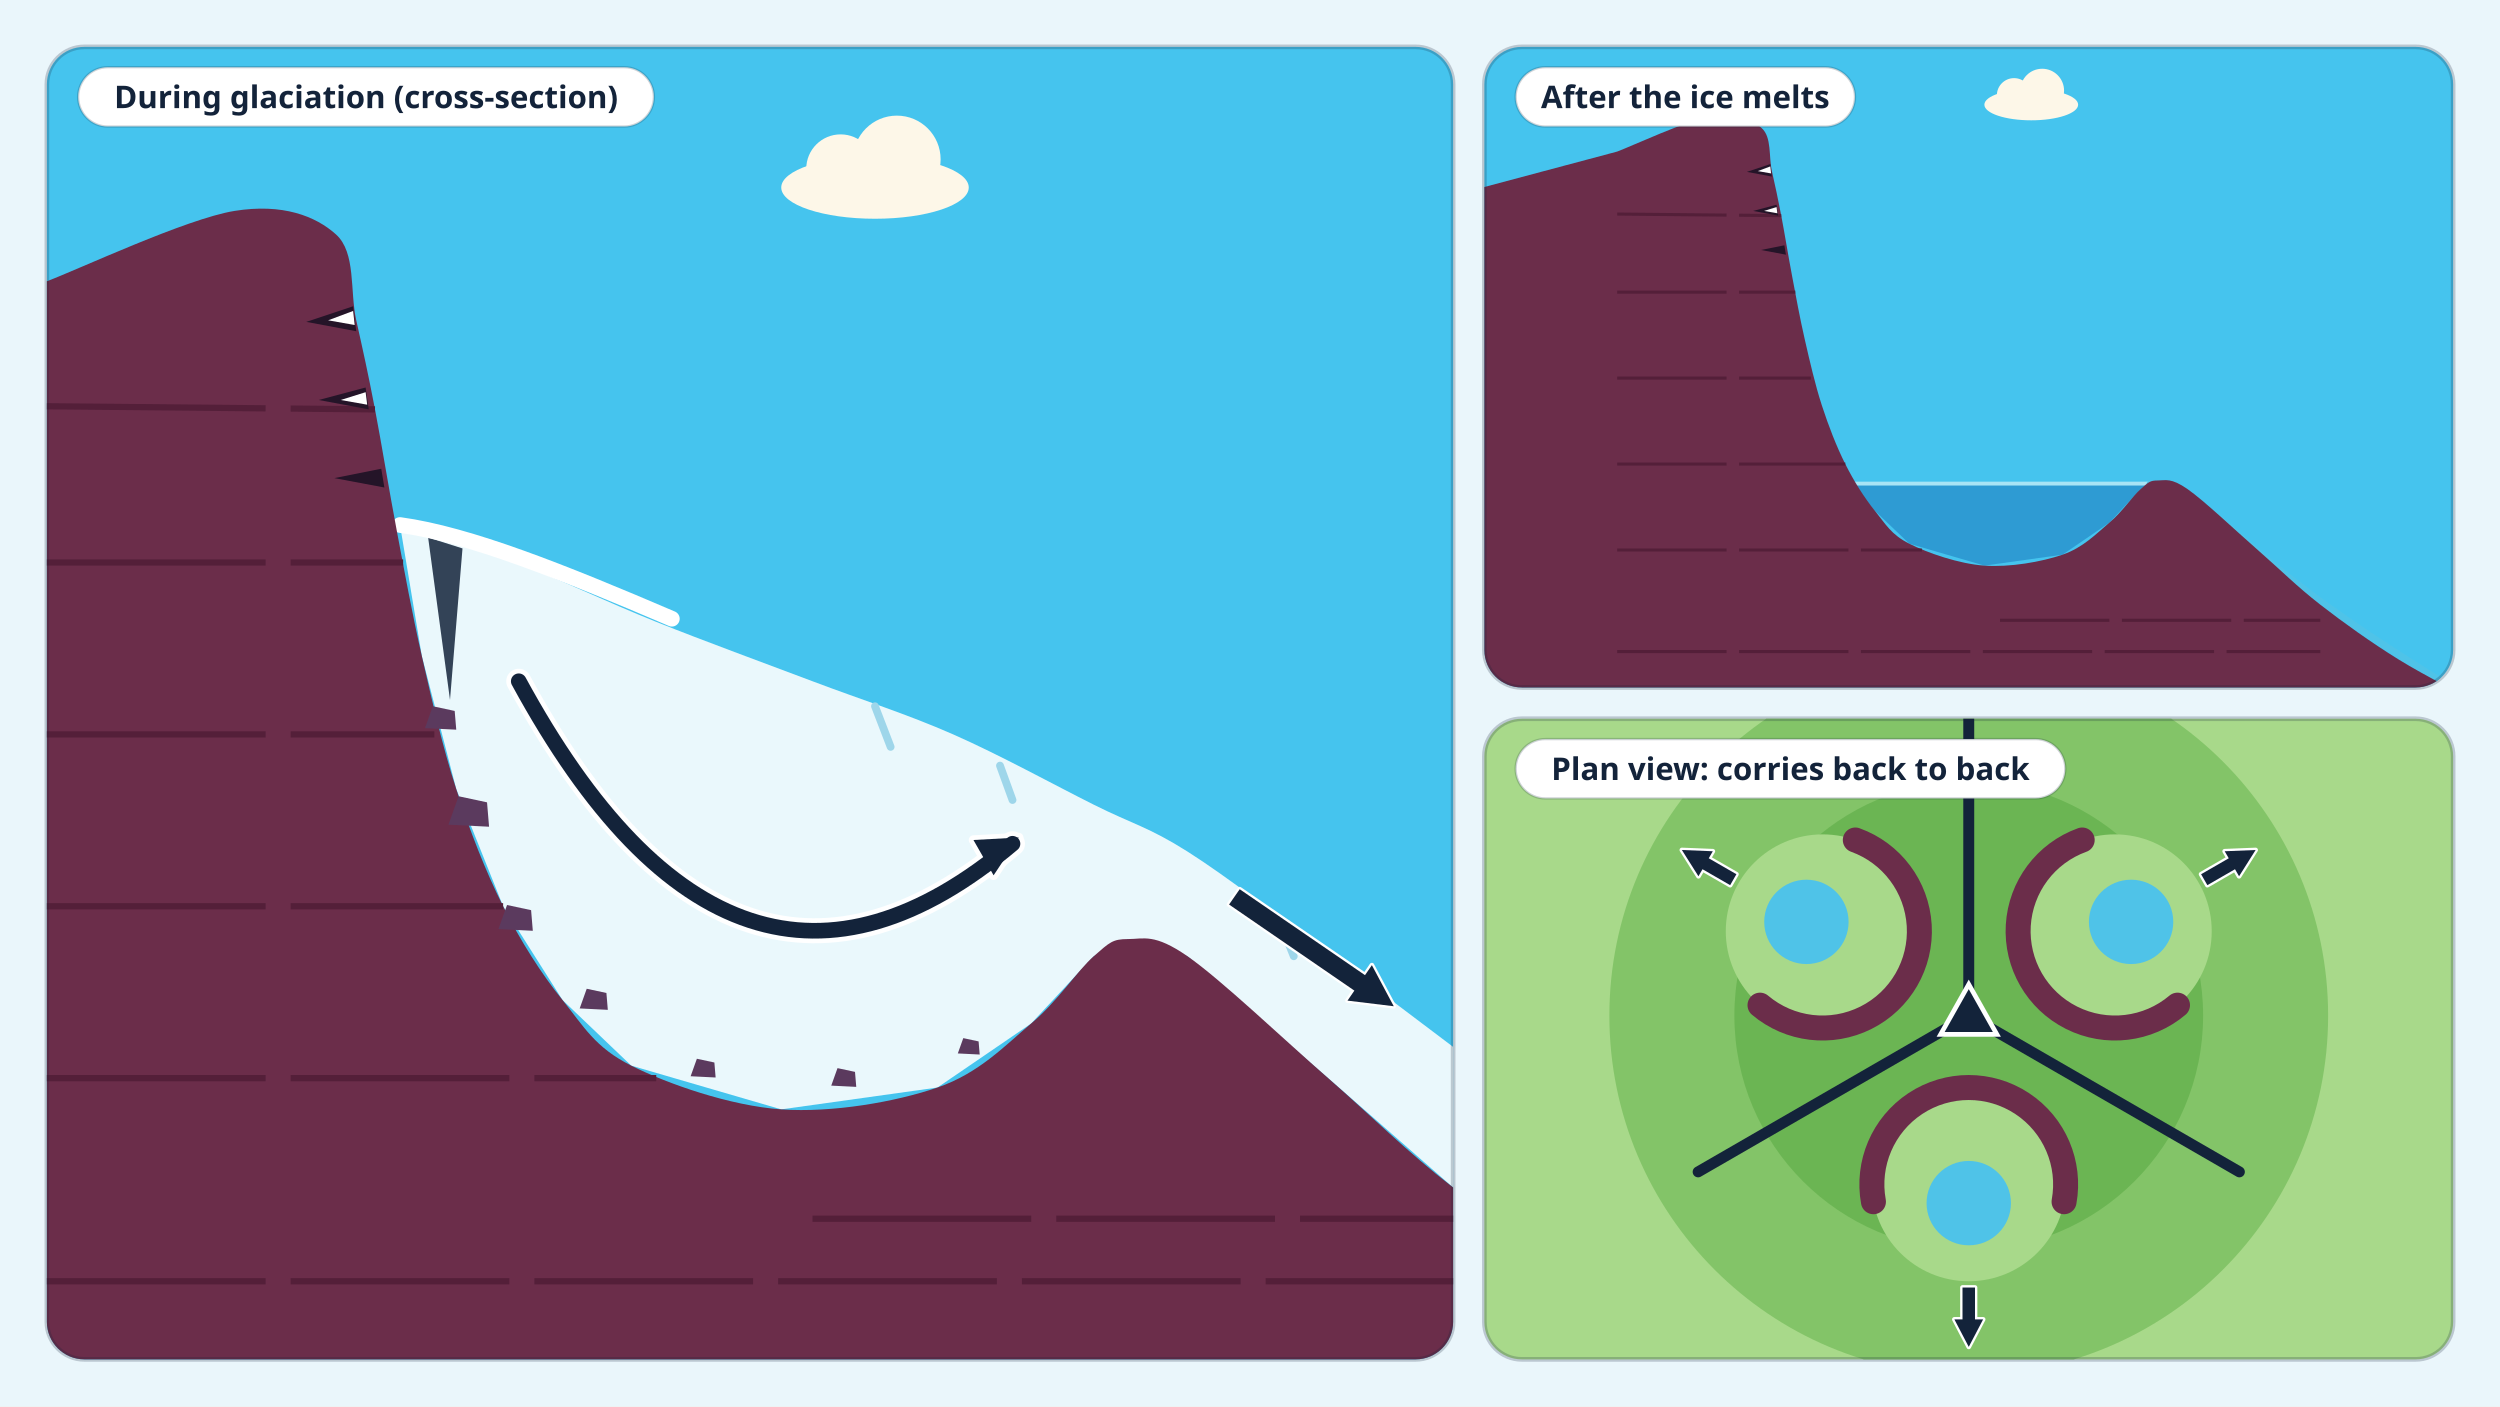
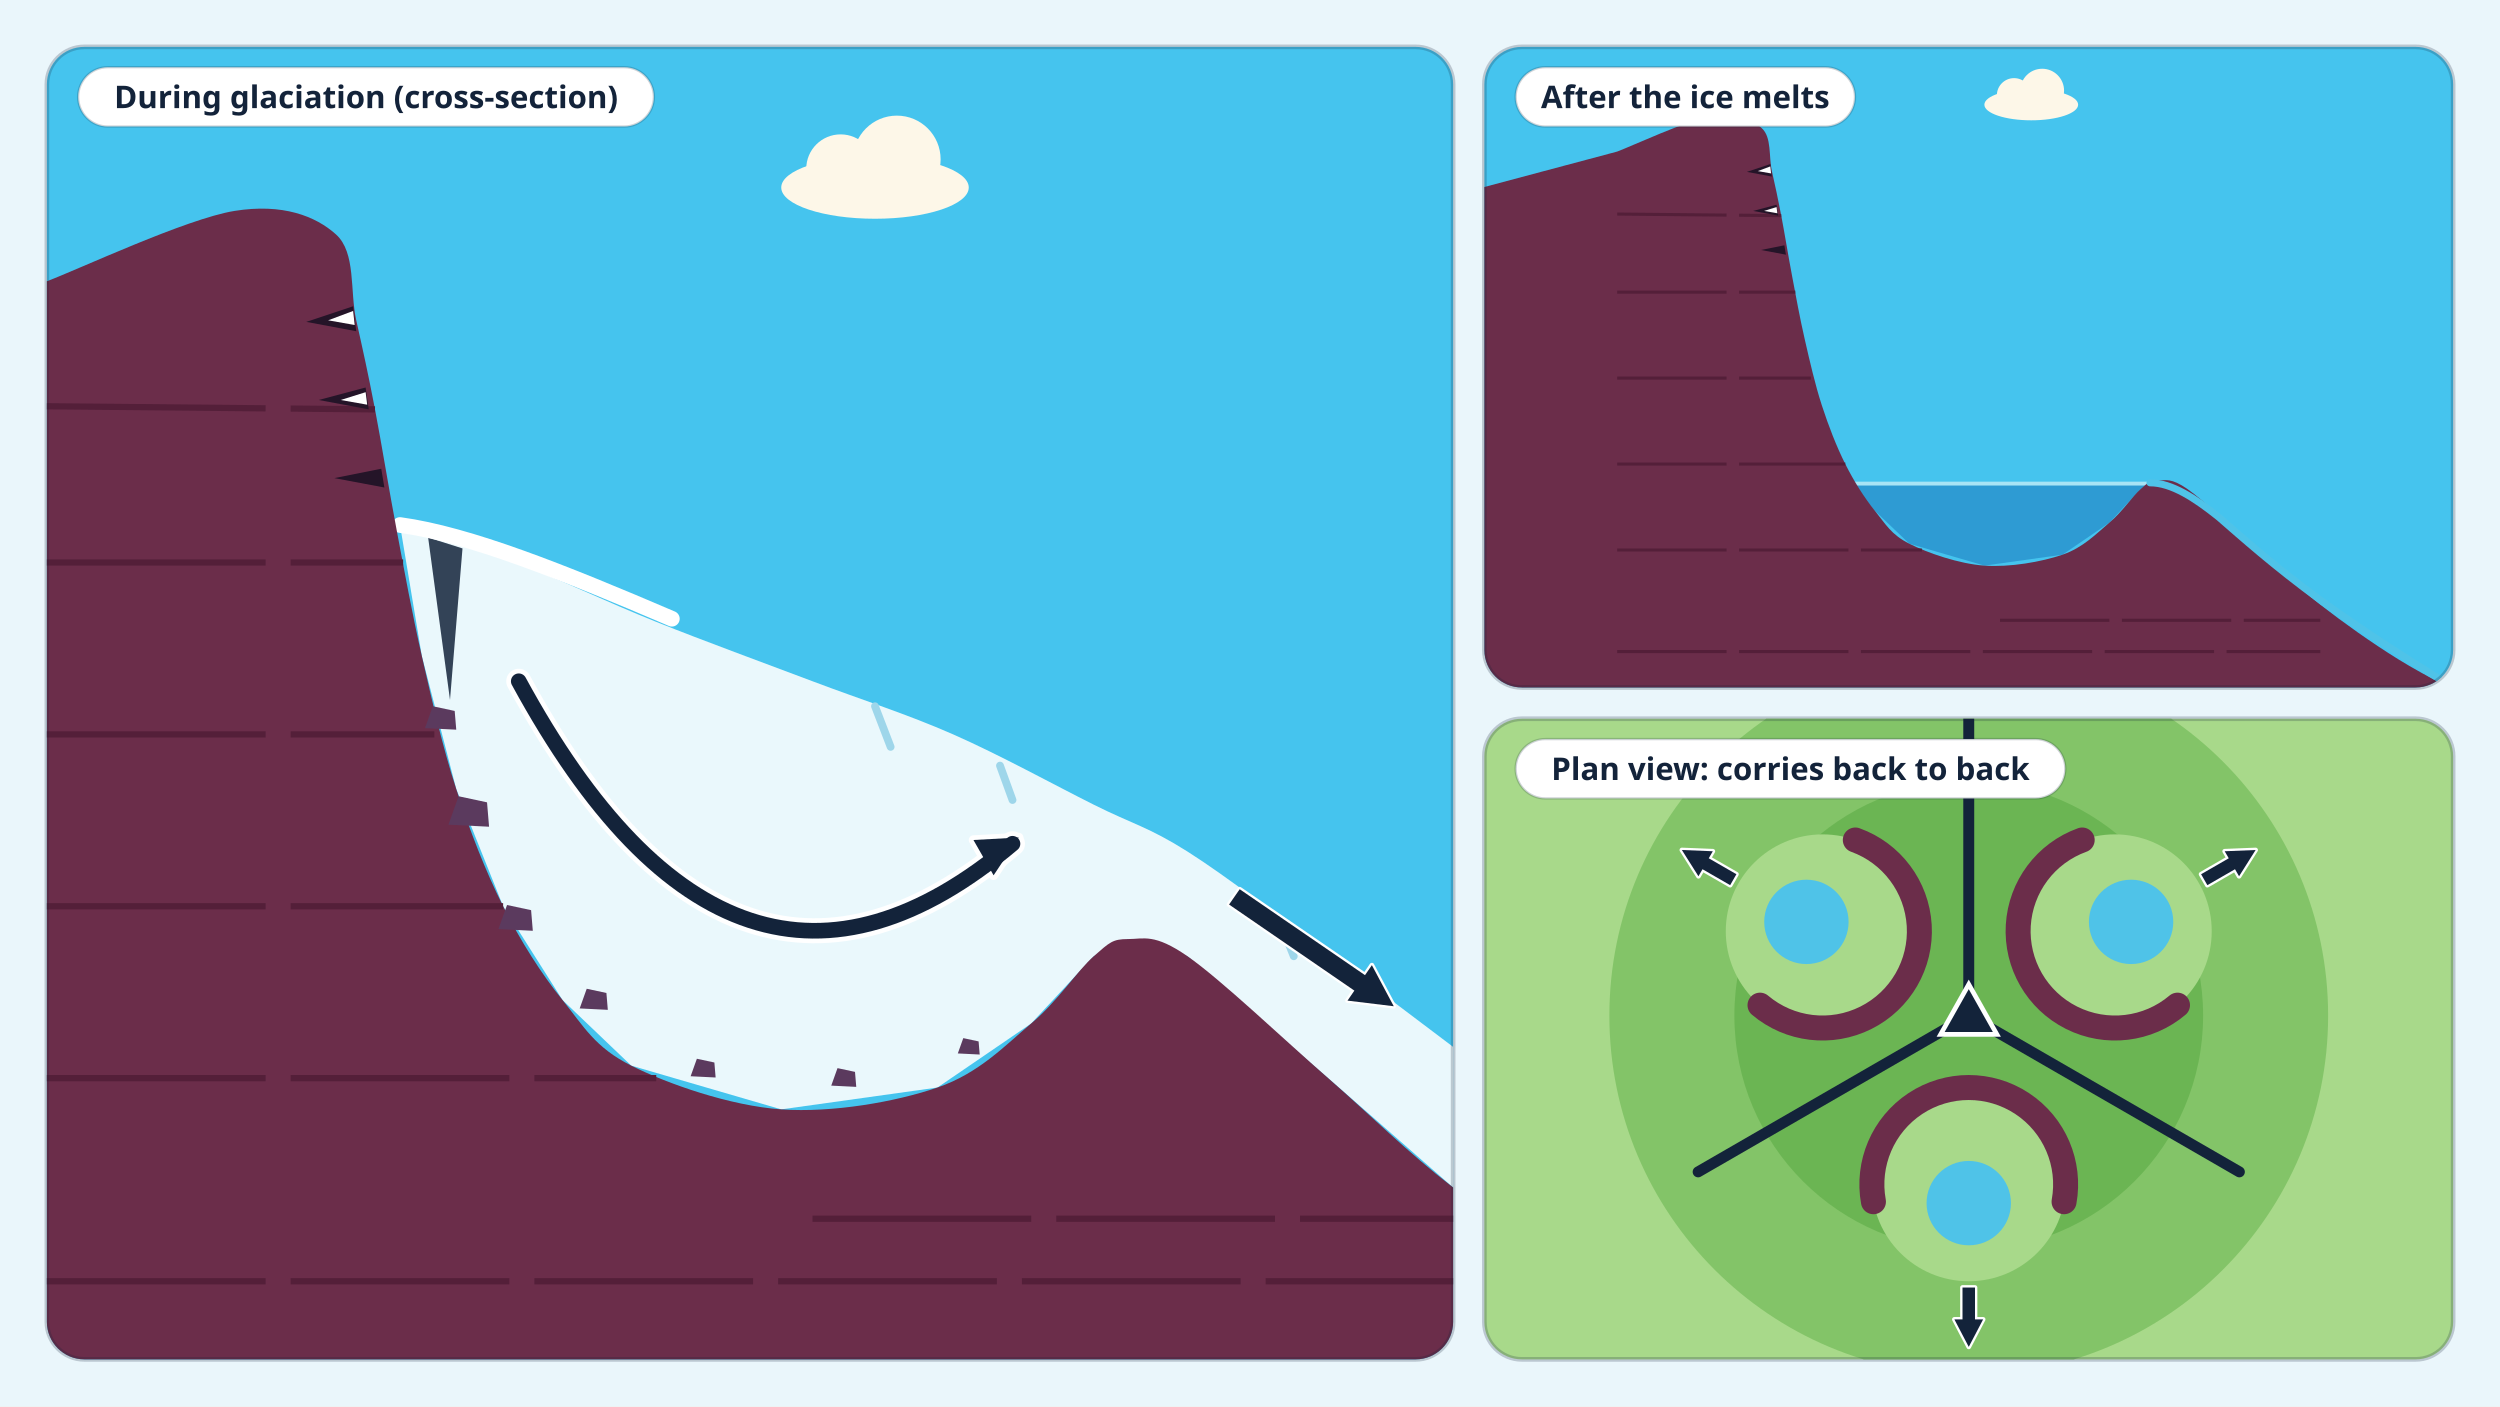
<svg xmlns="http://www.w3.org/2000/svg" viewBox="0 0 1600 900" role="img" aria-labelledby="corrie-t corrie-d" font-family="Lexend, Nunito, sans-serif" font-weight="600">
  <style>@media (prefers-reduced-motion: reduce){.amb{display:none}}</style>
  <rect width="1600" height="900" fill="#EAF6FB" />
  <clipPath id="co-pa">
    <rect x="30" y="30" width="900" height="840" rx="24" />
  </clipPath>
  <g clip-path="url(#co-pa)">
    <rect x="30" y="30" width="900" height="840" fill="#45C4EE" />
    <g fill="#FDF7E8">
      <ellipse cx="560" cy="120" rx="60" ry="20" />
      <circle cx="538" cy="108" r="22" />
      <circle cx="574" cy="102" r="28" />
    </g>
    <path d="M256,336C268.3,340 302.7,349.7 330,360C357.3,370.3 388.3,385.3 420,398C451.7,410.7 488.3,424 520,436C551.7,448 580,456.8 610,470C640,483.2 675,502.5 700,515C725,527.5 735,529.2 760,545C785,560.8 821.7,589.2 850,610C878.3,630.8 916.7,660 930,670 L1140,890 L1030,830 L930,760 L850,690 L760,612 L722,601 L700,612 L660,655 L600,696 L500,710 L404,682 L360,640 L322,580 L292,505 L270,420 Z" fill="#EAF8FC" />
    <path d="M560,452 l10,26 M640,490 l8,22 M820,592 l8,20" stroke="#9ED6EA" stroke-width="5" stroke-linecap="round" />
    <polygon points="274,344 296,351 288,448" fill="#13233A" opacity="0.85" />
    <path d="M256,336 C300,342 360,366 430,396" fill="none" stroke="#FFFFFF" stroke-width="10" stroke-linecap="round" />
    <path d="M-180,236 L30,180 C50,172.5 119.2,140 150,135C180.8,130 202,138.3 215,150C228,161.7 223.8,186.3 228,205C232.2,223.7 235.7,239.5 240,262C244.3,284.5 249,313.7 254,340C259,366.3 263.7,392.5 270,420C276.3,447.5 283.3,478.3 292,505C300.7,531.7 310.7,557.5 322,580C333.3,602.5 346.3,623 360,640C373.7,657 380.7,670.3 404,682C427.3,693.7 467.3,707.7 500,710C532.7,712.3 573.3,705.2 600,696C626.7,686.8 643.3,669 660,655C676.7,641 689.7,621 700,612C710.3,603 712,601 722,601C732,601 738.7,597.2 760,612C781.3,626.8 821.7,665.3 850,690C878.3,714.7 900,736.7 930,760C960,783.3 995,808.3 1030,830C1065,851.7 1121.7,880 1140,890 L1140,900 L-180,900 Z" fill="#6B2D4A" />
    <path d="M30,260 L240,262 M30,360 L258,360 M30,470 L278,470 M30,580 L322,580 M30,690 L420,690 M520,780 L930,780 M30,820 L930,820" stroke="#541F39" stroke-width="4" stroke-dasharray="140 16" />
    <polygon points="226,196 196,206 228,212" fill="#241428" />
    <polygon points="234,248 204,256 236,262" fill="#241428" />
    <polygon points="244,300 214,306 246,312" fill="#241428" />
    <polygon points="226,199 210,205 227,208" fill="#FFFFFF" />
    <polygon points="234,251 218,256 235,259" fill="#FFFFFF" />
    <polygon points="287,527.8 293.5,509.6 311.7,513.5 313,529.1" fill="#5B3A5E" />
    <polygon points="319,594.6 324.5,579.2 339.9,582.5 341,595.7" fill="#5B3A5E" />
    <polygon points="272,466 277,452 291,455 292,467" fill="#5B3A5E" />
    <polygon points="371,645.4 375.5,632.8 388.1,635.5 389,646.3" fill="#5B3A5E" />
    <polygon points="442,688.8 446,677.6 457.2,680 458,689.6" fill="#5B3A5E" />
    <polygon points="532,694.8 536,683.6 547.2,686 548,695.6" fill="#5B3A5E" />
    <polygon points="613,674.2 616.5,664.4 626.3,666.5 627,674.9" fill="#5B3A5E" />
    <g>
      <path d="M332,436 Q470,690 648,540" fill="none" stroke="#FFFFFF" stroke-width="16" stroke-linecap="round" />
      <polygon points="635.9,560.2 652,536 623,537.6" fill="#FFFFFF" stroke="#FFFFFF" stroke-width="6" stroke-linejoin="round" />
      <path d="M332,436 Q470,690 648,540" fill="none" stroke="#13233A" stroke-width="10" stroke-linecap="round" />
      <polygon points="635.9,560.2 652,536 623,537.6" fill="#13233A" />
    </g>
    <polygon points="786.6,578.9 866.8,634 862.4,640.4 892,644 878,617.7 873.6,624.1 793.4,569.1" fill="#13233A" stroke="#FFFFFF" stroke-width="3" stroke-linejoin="round" paint-order="stroke" />
    <circle class="amb" r="4" fill="#FFFFFF">
      <animateMotion path="M300,70 L290,340" dur="7s" begin="0s" repeatCount="indefinite" />
      <animate attributeName="opacity" values="0;1;1;0" keyTimes="0;0.1;0.85;1" dur="7s" begin="0s" repeatCount="indefinite" />
    </circle>
    <circle class="amb" r="4" fill="#FFFFFF">
      <animateMotion path="M340,70 L330,350" dur="7s" begin="1.1s" repeatCount="indefinite" />
      <animate attributeName="opacity" values="0;1;1;0" keyTimes="0;0.1;0.85;1" dur="7s" begin="1.1s" repeatCount="indefinite" />
    </circle>
    <circle class="amb" r="4" fill="#FFFFFF">
      <animateMotion path="M380,70 L370,360" dur="7s" begin="2.2s" repeatCount="indefinite" />
      <animate attributeName="opacity" values="0;1;1;0" keyTimes="0;0.1;0.85;1" dur="7s" begin="2.2s" repeatCount="indefinite" />
    </circle>
    <circle class="amb" r="4" fill="#FFFFFF">
      <animateMotion path="M420,70 L410,370" dur="7s" begin="3.3s" repeatCount="indefinite" />
      <animate attributeName="opacity" values="0;1;1;0" keyTimes="0;0.1;0.85;1" dur="7s" begin="3.3s" repeatCount="indefinite" />
    </circle>
    <circle class="amb" r="4" fill="#FFFFFF">
      <animateMotion path="M460,70 L450,380" dur="7s" begin="4.4s" repeatCount="indefinite" />
      <animate attributeName="opacity" values="0;1;1;0" keyTimes="0;0.1;0.85;1" dur="7s" begin="4.4s" repeatCount="indefinite" />
    </circle>
    <circle class="amb" r="4" fill="#FFFFFF">
      <animateMotion path="M500,70 L490,390" dur="7s" begin="5.5s" repeatCount="indefinite" />
      <animate attributeName="opacity" values="0;1;1;0" keyTimes="0;0.1;0.85;1" dur="7s" begin="5.5s" repeatCount="indefinite" />
    </circle>
  </g>
  <rect x="30" y="30" width="900" height="840" rx="24" fill="none" stroke="#13233A" stroke-opacity="0.22" stroke-width="3" />
  <clipPath id="co-pb">
    <rect x="950" y="30" width="620" height="410" rx="24" />
  </clipPath>
  <g clip-path="url(#co-pb)">
    <rect x="950" y="30" width="620" height="410" fill="#45C4EE" />
    <g transform="translate(1020,7) scale(0.5)">
      <g fill="#FDF7E8">
        <ellipse cx="560" cy="120" rx="60" ry="20" />
        <circle cx="538" cy="108" r="22" />
        <circle cx="574" cy="102" r="28" />
      </g>
      <path d="M392,605 L712,605 L700,612 L660,655 L600,696 L500,710 L404,682 L360,640 L330,605 Z" fill="#2E9BD3" />
      <line x1="330" y1="605" x2="712" y2="605" stroke="#A8E4F5" stroke-width="5" />
-       <path d="M712,606 C740,604 770,626 800,650 C830,676 870,712 930,756 C980,792 1040,832 1140,892" fill="none" stroke="#4FC3E8" stroke-width="9" stroke-linecap="round" />
      <path d="M-180,236 L30,180 C50,172.5 119.2,140 150,135C180.8,130 202,138.3 215,150C228,161.7 223.8,186.3 228,205C232.2,223.7 235.7,239.5 240,262C244.3,284.5 249,313.7 254,340C259,366.3 263.7,392.5 270,420C276.3,447.5 283.3,478.3 292,505C300.7,531.7 310.7,557.5 322,580C333.3,602.5 346.3,623 360,640C373.7,657 380.7,670.3 404,682C427.3,693.7 467.3,707.7 500,710C532.7,712.3 573.3,705.2 600,696C626.7,686.8 643.3,669 660,655C676.7,641 689.7,621 700,612C710.3,603 712,601 722,601C732,601 738.7,597.2 760,612C781.3,626.8 821.7,665.3 850,690C878.3,714.7 900,736.7 930,760C960,783.3 995,808.3 1030,830C1065,851.7 1121.7,880 1140,890 L1140,900 L-180,900 Z" fill="#6B2D4A" />
      <path d="M30,260 L240,262 M30,360 L258,360 M30,470 L278,470 M30,580 L322,580 M30,690 L420,690 M520,780 L930,780 M30,820 L930,820" stroke="#541F39" stroke-width="4" stroke-dasharray="140 16" />
      <polygon points="226,196 196,206 228,212" fill="#241428" />
      <polygon points="234,248 204,256 236,262" fill="#241428" />
      <polygon points="244,300 214,306 246,312" fill="#241428" />
      <polygon points="226,199 210,205 227,208" fill="#FFFFFF" />
      <polygon points="234,251 218,256 235,259" fill="#FFFFFF" />
+       <path d="M712,604 C740,604 770,624 800,648 C830,674 870,710 930,754 C980,790 1040,830 1140,890" fill="none" stroke="#4FC3E8" stroke-width="9" stroke-linecap="round" />
    </g>
  </g>
  <rect x="950" y="30" width="620" height="410" rx="24" fill="none" stroke="#13233A" stroke-opacity="0.22" stroke-width="3" />
  <clipPath id="co-pc">
    <rect x="950" y="460" width="620" height="410" rx="24" />
  </clipPath>
  <g clip-path="url(#co-pc)">
    <rect x="950" y="460" width="620" height="410" fill="#A8D98A" />
    <circle cx="1260" cy="650" r="230" fill="#83C468" />
    <circle cx="1260" cy="650" r="150" fill="#6BB553" />
    <circle cx="1166.5" cy="596" r="62" fill="#A8D98A" />
    <path d="M1187.4,537.6 A62,62 0 1 1 1126.4,643.3" fill="none" stroke="#6B2D4A" stroke-width="16" stroke-linecap="round" />
    <circle cx="1156.1" cy="590" r="27" fill="#4FC3E8" />
    <polygon points="1111.3,559.5 1093.6,549.3 1096.2,544.8 1076.4,544 1087,560.8 1089.6,556.3 1107.3,566.5" fill="#13233A" stroke="#FFFFFF" stroke-width="3" stroke-linejoin="round" paint-order="stroke" />
    <circle cx="1353.5" cy="596" r="62" fill="#A8D98A" />
    <path d="M1393.6,643.3 A62,62 0 1 1 1332.6,537.6" fill="none" stroke="#6B2D4A" stroke-width="16" stroke-linecap="round" />
    <circle cx="1363.9" cy="590" r="27" fill="#4FC3E8" />
    <polygon points="1412.7,566.5 1430.4,556.3 1433,560.8 1443.6,544 1423.8,544.8 1426.4,549.3 1408.7,559.5" fill="#13233A" stroke="#FFFFFF" stroke-width="3" stroke-linejoin="round" paint-order="stroke" />
    <circle cx="1260" cy="758" r="62" fill="#A8D98A" />
    <path d="M1199,769.1 A62,62 0 1 1 1321,769.1" fill="none" stroke="#6B2D4A" stroke-width="16" stroke-linecap="round" />
    <circle cx="1260" cy="770" r="27" fill="#4FC3E8" />
    <polygon points="1256,824 1256,844.4 1250.8,844.4 1260,862 1269.2,844.4 1264,844.4 1264,824" fill="#13233A" stroke="#FFFFFF" stroke-width="3" stroke-linejoin="round" paint-order="stroke" />
    <line x1="1260" y1="650" x2="1260" y2="450" stroke="#13233A" stroke-width="7" stroke-linecap="round" />
    <line x1="1260" y1="650" x2="1433.2" y2="750" stroke="#13233A" stroke-width="7" stroke-linecap="round" />
    <line x1="1260" y1="650" x2="1086.8" y2="750" stroke="#13233A" stroke-width="7" stroke-linecap="round" />
    <polygon points="1260,630 1278,662 1242,662" fill="#13233A" stroke="#FFFFFF" stroke-width="3" />
  </g>
  <rect x="950" y="460" width="620" height="410" rx="24" fill="none" stroke="#13233A" stroke-opacity="0.22" stroke-width="3" />
  <g class="lb">
    <rect x="50" y="43" width="368.5" height="38" rx="19" fill="#FFFFFF" stroke="#13233A" stroke-opacity="0.2" stroke-width="1.5" />
    <text x="234.3" y="69.2" font-size="20" fill="#13233A" text-anchor="middle">
      <tspan x="234.3" y="69.2">During glaciation (cross-section)</tspan>
    </text>
  </g>
  <g class="lb">
    <rect x="970" y="43" width="217.2" height="38" rx="19" fill="#FFFFFF" stroke="#13233A" stroke-opacity="0.2" stroke-width="1.5" />
    <text x="1078.6" y="69.2" font-size="20" fill="#13233A" text-anchor="middle">
      <tspan x="1078.6" y="69.2">After the ice melts</tspan>
    </text>
  </g>
  <g class="lb">
    <rect x="970" y="473" width="351.8" height="38" rx="19" fill="#FFFFFF" stroke="#13233A" stroke-opacity="0.2" stroke-width="1.5" />
    <text x="1145.9" y="499.2" font-size="20" fill="#13233A" text-anchor="middle">
      <tspan x="1145.9" y="499.2">Plan view: corries back to back</tspan>
    </text>
  </g>
  <g class="lb" opacity="0">
    <animate attributeName="opacity" from="0" to="1" begin="0.6s" dur="0.5s" fill="freeze" />
    <line x1="590" y1="232" x2="340" y2="352" stroke="#FFFFFF" stroke-width="5.5" stroke-linecap="round" />
    <line x1="590" y1="232" x2="340" y2="352" stroke="#13233A" stroke-width="2.5" />
    <circle cx="340" cy="352" r="5.5" fill="#13233A" stroke="#FFFFFF" stroke-width="2" />
    <rect x="416.4" y="198.6" width="347.1" height="66.8" rx="20" fill="#FFFFFF" stroke="#13233A" stroke-opacity="0.2" stroke-width="1.5" />
    <text x="590" y="226.5" font-size="22" fill="#13233A" text-anchor="middle">
      <tspan x="590" y="226.5">Snow builds up in a</tspan>
      <tspan x="590" y="253.3">shaded, north-facing hollow</tspan>
    </text>
  </g>
  <g class="lb" opacity="0">
    <animate attributeName="opacity" from="0" to="1" begin="1.2s" dur="0.5s" fill="freeze" />
    <line x1="400" y1="152" x2="236" y2="240" stroke="#FFFFFF" stroke-width="5.5" stroke-linecap="round" />
    <line x1="400" y1="152" x2="236" y2="240" stroke="#13233A" stroke-width="2.5" />
    <circle cx="236" cy="240" r="5.5" fill="#13233A" stroke="#FFFFFF" stroke-width="2" />
    <rect x="307.6" y="130.5" width="184.8" height="43" rx="20" fill="#FFFFFF" stroke="#13233A" stroke-opacity="0.2" stroke-width="1.5" />
    <text x="400" y="161" font-size="25" fill="#13233A" text-anchor="middle">
      <tspan x="400" y="161">BACK WALL</tspan>
    </text>
  </g>
  <g class="lb" opacity="0">
    <animate attributeName="opacity" from="0" to="1" begin="1.8s" dur="0.5s" fill="freeze" />
    <line x1="140" y1="440" x2="222" y2="258" stroke="#FFFFFF" stroke-width="5.5" stroke-linecap="round" />
    <line x1="140" y1="440" x2="222" y2="258" stroke="#13233A" stroke-width="2.5" />
    <circle cx="222" cy="258" r="5.5" fill="#13233A" stroke="#FFFFFF" stroke-width="2" />
    <rect x="5.2" y="406.6" width="269.5" height="66.8" rx="20" fill="#FFFFFF" stroke="#13233A" stroke-opacity="0.2" stroke-width="1.5" />
    <text x="140" y="434.5" font-size="22" fill="#13233A" text-anchor="middle">
      <tspan x="140" y="434.5">Freeze-thaw shatters</tspan>
      <tspan x="140" y="461.3">the exposed rock</tspan>
    </text>
  </g>
  <g class="lb" opacity="0">
    <animate attributeName="opacity" from="0" to="1" begin="2.4s" dur="0.5s" fill="freeze" />
    <line x1="640" y1="345" x2="292" y2="390" stroke="#FFFFFF" stroke-width="5.5" stroke-linecap="round" />
    <line x1="640" y1="345" x2="292" y2="390" stroke="#13233A" stroke-width="2.5" />
    <circle cx="292" cy="390" r="5.5" fill="#13233A" stroke="#FFFFFF" stroke-width="2" />
    <rect x="522.8" y="323.5" width="234.4" height="43" rx="20" fill="#FFFFFF" stroke="#13233A" stroke-opacity="0.2" stroke-width="1.5" />
    <text x="640" y="354" font-size="25" fill="#13233A" text-anchor="middle">
      <tspan x="640" y="354">BERGSCHRUND</tspan>
    </text>
  </g>
  <g class="lb" opacity="0">
    <animate attributeName="opacity" from="0" to="1" begin="3s" dur="0.5s" fill="freeze" />
    <line x1="150" y1="610" x2="300" y2="522" stroke="#FFFFFF" stroke-width="5.5" stroke-linecap="round" />
    <line x1="150" y1="610" x2="300" y2="522" stroke="#13233A" stroke-width="2.5" />
    <circle cx="300" cy="522" r="5.5" fill="#13233A" stroke="#FFFFFF" stroke-width="2" />
    <rect x="17.5" y="563.2" width="264.9" height="93.7" rx="20" fill="#FFFFFF" stroke="#13233A" stroke-opacity="0.2" stroke-width="1.5" />
    <text x="150" y="591.1" font-size="22" fill="#13233A" text-anchor="middle">
      <tspan x="150" y="591.1">PLUCKING</tspan>
      <tspan x="150" y="617.9">ice freezes onto rock</tspan>
      <tspan x="150" y="644.8">and tears it away</tspan>
    </text>
  </g>
  <g class="lb" opacity="0">
    <animate attributeName="opacity" from="0" to="1" begin="3.6s" dur="0.5s" fill="freeze" />
    <line x1="520" y1="790" x2="482" y2="590" stroke="#FFFFFF" stroke-width="5.5" stroke-linecap="round" />
    <line x1="520" y1="790" x2="482" y2="590" stroke="#13233A" stroke-width="2.5" />
    <circle cx="482" cy="590" r="5.5" fill="#13233A" stroke="#FFFFFF" stroke-width="2" />
    <rect x="417.1" y="753.3" width="205.8" height="73.5" rx="20" fill="#FFFFFF" stroke="#13233A" stroke-opacity="0.2" stroke-width="1.5" />
    <text x="520" y="783.8" font-size="25" fill="#13233A" text-anchor="middle">
      <tspan x="520" y="783.8">ROTATIONAL</tspan>
      <tspan x="520" y="814.3">MOVEMENT</tspan>
    </text>
  </g>
  <g class="lb" opacity="0">
    <animate attributeName="opacity" from="0" to="1" begin="4.2s" dur="0.5s" fill="freeze" />
    <line x1="210" y1="800" x2="440" y2="698" stroke="#FFFFFF" stroke-width="5.5" stroke-linecap="round" />
    <line x1="210" y1="800" x2="440" y2="698" stroke="#13233A" stroke-width="2.5" />
    <circle cx="440" cy="698" r="5.5" fill="#13233A" stroke="#FFFFFF" stroke-width="2" />
    <rect x="96.9" y="766.6" width="226.2" height="66.8" rx="20" fill="#FFFFFF" stroke="#13233A" stroke-opacity="0.2" stroke-width="1.5" />
    <text x="210" y="794.5" font-size="22" fill="#13233A" text-anchor="middle">
      <tspan x="210" y="794.5">ABRASION</tspan>
      <tspan x="210" y="821.3">deepens the floor</tspan>
    </text>
  </g>
  <g class="lb" opacity="0">
    <animate attributeName="opacity" from="0" to="1" begin="4.8s" dur="0.5s" fill="freeze" />
    <line x1="810" y1="770" x2="722" y2="603" stroke="#FFFFFF" stroke-width="5.5" stroke-linecap="round" />
    <line x1="810" y1="770" x2="722" y2="603" stroke="#13233A" stroke-width="2.5" />
    <circle cx="722" cy="603" r="5.5" fill="#13233A" stroke="#FFFFFF" stroke-width="2" />
    <rect x="731" y="748.5" width="158" height="43" rx="20" fill="#FFFFFF" stroke="#13233A" stroke-opacity="0.2" stroke-width="1.5" />
    <text x="810" y="779" font-size="25" fill="#13233A" text-anchor="middle">
      <tspan x="810" y="779">ROCK LIP</tspan>
    </text>
  </g>
  <g class="lb" opacity="0">
    <animate attributeName="opacity" from="0" to="1" begin="5.4s" dur="0.5s" fill="freeze" />
    <line x1="790" y1="470" x2="790" y2="572" stroke="#FFFFFF" stroke-width="5.5" stroke-linecap="round" />
    <line x1="790" y1="470" x2="790" y2="572" stroke="#13233A" stroke-width="2.5" />
    <circle cx="790" cy="572" r="5.5" fill="#13233A" stroke="#FFFFFF" stroke-width="2" />
    <rect x="658.4" y="448.5" width="263.2" height="43" rx="20" fill="#FFFFFF" stroke="#13233A" stroke-opacity="0.2" stroke-width="1.5" />
    <text x="790" y="479" font-size="25" fill="#13233A" text-anchor="middle">
      <tspan x="790" y="479">CORRIE GLACIER</tspan>
    </text>
  </g>
  <g class="lb" opacity="0">
    <animate attributeName="opacity" from="0" to="1" begin="6s" dur="0.5s" fill="freeze" />
    <line x1="1240" y1="407" x2="1280" y2="337" stroke="#FFFFFF" stroke-width="5.5" stroke-linecap="round" />
    <line x1="1240" y1="407" x2="1280" y2="337" stroke="#13233A" stroke-width="2.5" />
    <circle cx="1280" cy="337" r="5.5" fill="#13233A" stroke="#FFFFFF" stroke-width="2" />
    <rect x="1121.2" y="387" width="237.6" height="40" rx="20" fill="#FFFFFF" stroke="#13233A" stroke-opacity="0.2" stroke-width="1.5" />
    <text x="1240" y="414.9" font-size="22" fill="#13233A" text-anchor="middle">
      <tspan x="1240" y="414.9">TARN (corrie lake)</tspan>
    </text>
  </g>
  <g class="lb" opacity="0">
    <animate attributeName="opacity" from="0" to="1" begin="6.6s" dur="0.5s" fill="freeze" />
    <line x1="1050" y1="267" x2="1151" y2="207" stroke="#FFFFFF" stroke-width="5.5" stroke-linecap="round" />
    <line x1="1050" y1="267" x2="1151" y2="207" stroke="#13233A" stroke-width="2.5" />
    <circle cx="1151" cy="207" r="5.5" fill="#13233A" stroke="#FFFFFF" stroke-width="2" />
    <rect x="981.9" y="233.6" width="136.1" height="66.8" rx="20" fill="#FFFFFF" stroke="#13233A" stroke-opacity="0.2" stroke-width="1.5" />
    <text x="1050" y="261.5" font-size="22" fill="#13233A" text-anchor="middle">
      <tspan x="1050" y="261.5">Steep</tspan>
      <tspan x="1050" y="288.3">back wall</tspan>
    </text>
  </g>
  <g class="lb" opacity="0">
    <animate attributeName="opacity" from="0" to="1" begin="7.2s" dur="0.5s" fill="freeze" />
    <line x1="1440" y1="242" x2="1381" y2="308.5" stroke="#FFFFFF" stroke-width="5.5" stroke-linecap="round" />
    <line x1="1440" y1="242" x2="1381" y2="308.5" stroke="#13233A" stroke-width="2.5" />
    <circle cx="1381" cy="308.5" r="5.5" fill="#13233A" stroke="#FFFFFF" stroke-width="2" />
    <rect x="1345.8" y="208.6" width="188.5" height="66.8" rx="20" fill="#FFFFFF" stroke="#13233A" stroke-opacity="0.2" stroke-width="1.5" />
    <text x="1440" y="236.5" font-size="22" fill="#13233A" text-anchor="middle">
      <tspan x="1440" y="236.5">Rock lip</tspan>
      <tspan x="1440" y="263.3">dams the lake</tspan>
    </text>
  </g>
  <g class="lb" opacity="0">
    <animate attributeName="opacity" from="0" to="1" begin="7.8s" dur="0.5s" fill="freeze" />
    <line x1="1420" y1="548" x2="1260" y2="650" stroke="#FFFFFF" stroke-width="5.5" stroke-linecap="round" />
    <line x1="1420" y1="548" x2="1260" y2="650" stroke="#13233A" stroke-width="2.5" />
    <circle cx="1260" cy="650" r="5.5" fill="#13233A" stroke="#FFFFFF" stroke-width="2" />
    <rect x="1286.3" y="526.5" width="267.4" height="43" rx="20" fill="#FFFFFF" stroke="#13233A" stroke-opacity="0.2" stroke-width="1.5" />
    <text x="1420" y="557" font-size="25" fill="#13233A" text-anchor="middle">
      <tspan x="1420" y="557">PYRAMIDAL PEAK</tspan>
    </text>
  </g>
  <g class="lb" opacity="0">
    <animate attributeName="opacity" from="0" to="1" begin="8.4s" dur="0.5s" fill="freeze" />
    <line x1="1480" y1="650" x2="1400" y2="731" stroke="#FFFFFF" stroke-width="5.5" stroke-linecap="round" />
    <line x1="1480" y1="650" x2="1400" y2="731" stroke="#13233A" stroke-width="2.5" />
    <circle cx="1400" cy="731" r="5.5" fill="#13233A" stroke="#FFFFFF" stroke-width="2" />
    <rect x="1422.5" y="628.5" width="114.9" height="43" rx="20" fill="#FFFFFF" stroke="#13233A" stroke-opacity="0.2" stroke-width="1.5" />
    <text x="1480" y="659" font-size="25" fill="#13233A" text-anchor="middle">
      <tspan x="1480" y="659">ARÊTE</tspan>
    </text>
  </g>
  <g class="lb" opacity="0">
    <animate attributeName="opacity" from="0" to="1" begin="9s" dur="0.5s" fill="freeze" />
    <line x1="1070" y1="800" x2="1150" y2="606" stroke="#FFFFFF" stroke-width="5.5" stroke-linecap="round" />
    <line x1="1070" y1="800" x2="1150" y2="606" stroke="#13233A" stroke-width="2.5" />
    <circle cx="1150" cy="606" r="5.5" fill="#13233A" stroke="#FFFFFF" stroke-width="2" />
    <rect x="1002.9" y="778.5" width="134.2" height="43" rx="20" fill="#FFFFFF" stroke="#13233A" stroke-opacity="0.2" stroke-width="1.5" />
    <text x="1070" y="809" font-size="25" fill="#13233A" text-anchor="middle">
      <tspan x="1070" y="809">CORRIE</tspan>
    </text>
  </g>
  <g class="lb" opacity="0">
    <animate attributeName="opacity" from="0" to="1" begin="9.6s" dur="0.5s" fill="freeze" />
    <rect x="529.4" y="42.5" width="401.2" height="39" rx="19.5" fill="#FFFFFF" stroke="#13233A" stroke-opacity="0.2" stroke-width="1.5" />
    <text x="730" y="69.6" font-size="21" fill="#13233A" text-anchor="middle">
      <tspan x="730" y="69.6">e.g. Coumshingaun, Co. Waterford</tspan>
    </text>
  </g>
</svg>
